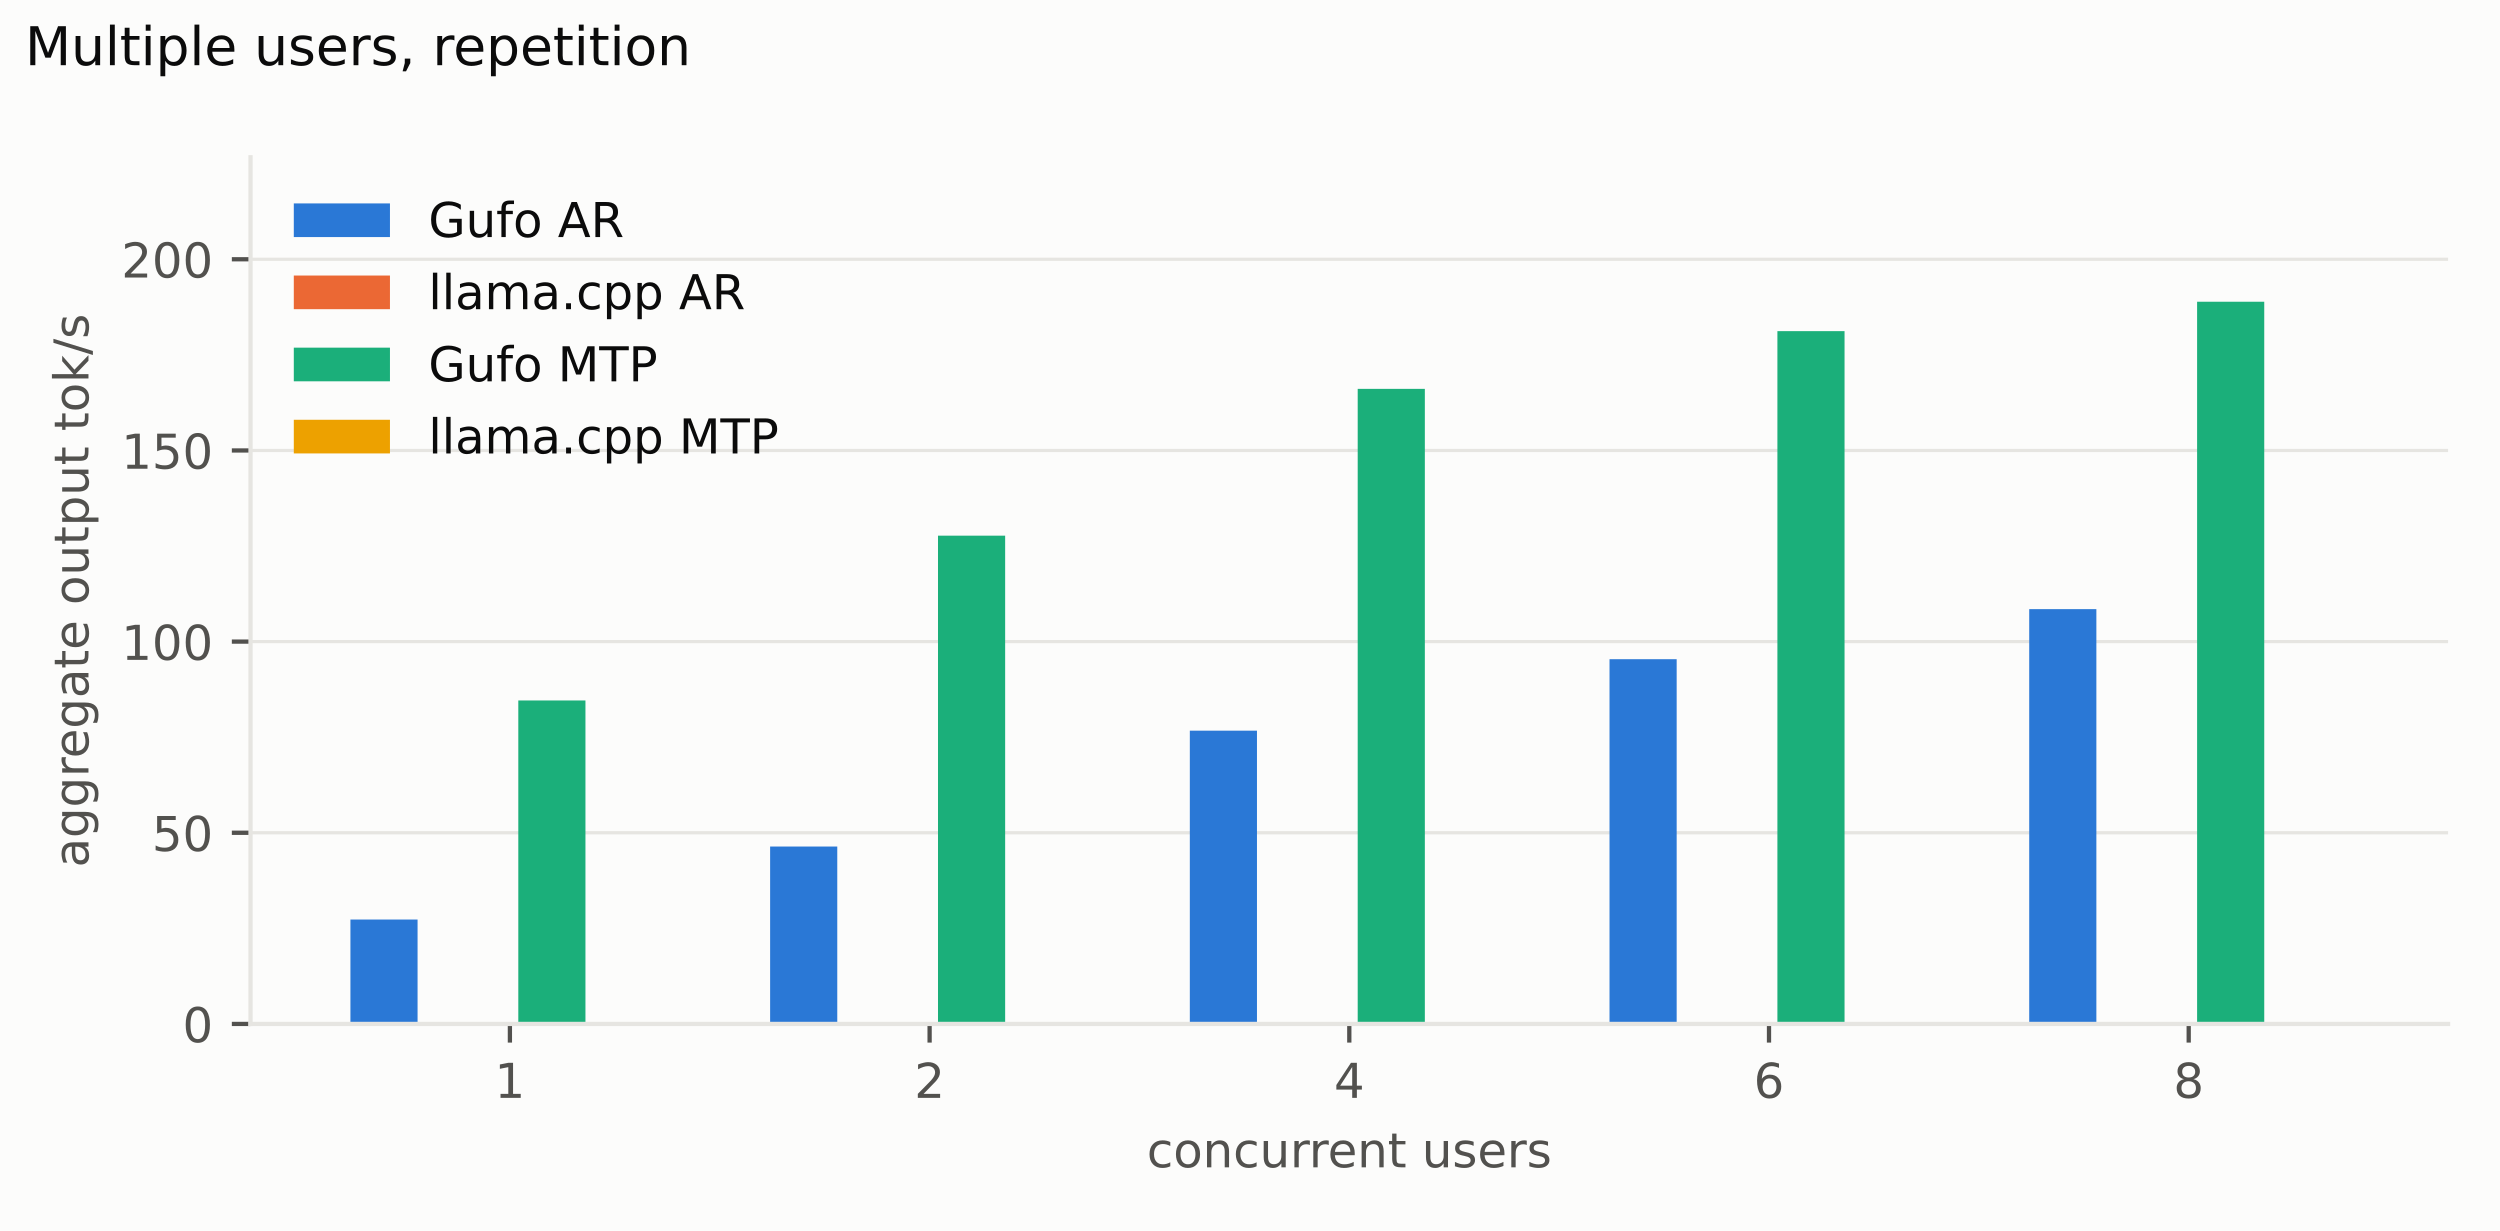
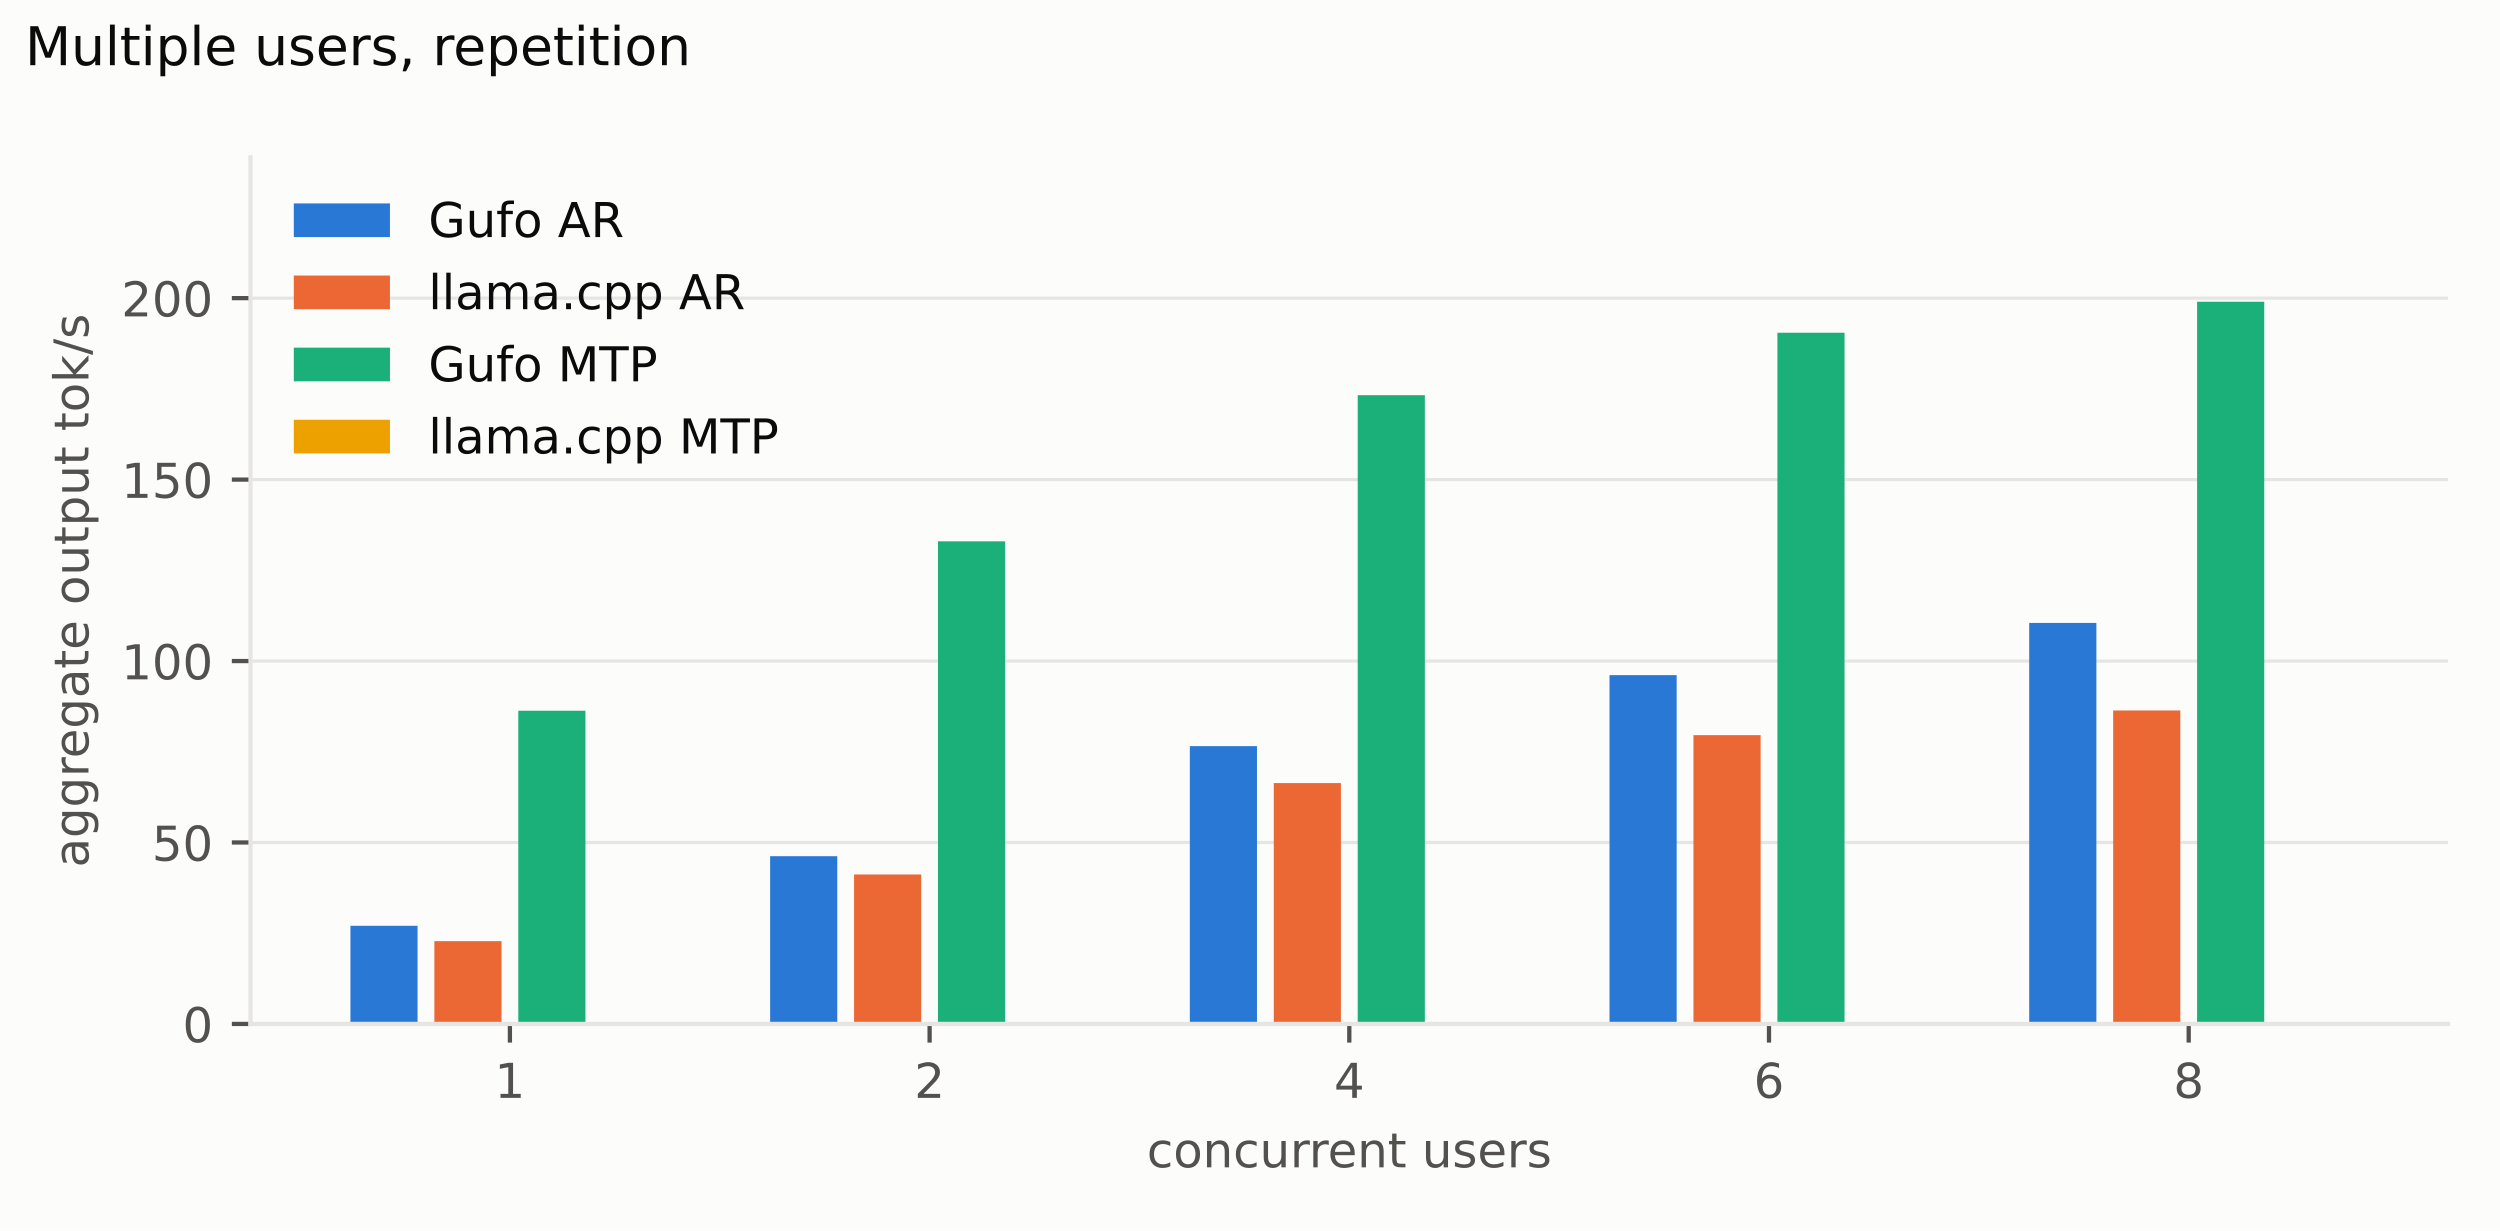
<svg xmlns="http://www.w3.org/2000/svg" xmlns:xlink="http://www.w3.org/1999/xlink" width="468pt" height="230.4pt" viewBox="0 0 468 230.4" version="1.1">
  <defs>
    <style type="text/css">*{stroke-linejoin: round; stroke-linecap: butt}</style>
  </defs>
  <g id="figure_1">
    <g id="patch_1">
      <path d="M 0 230.4  L 468 230.4  L 468 0  L 0 0  z " style="fill: #fcfcfb" />
    </g>
    <g id="axes_1">
      <g id="patch_2">
        <path d="M 46.899 191.68  L 458.28 191.68  L 458.28 29.441  L 46.899 29.441  z " style="fill: #fcfcfb" />
      </g>
      <g id="matplotlib.axis_1">
        <g id="xtick_1">
          <g id="line2d_1">
            <defs>
              <path id="m1ebf051f68" d="M 0 0  L 0 3.5  " style="stroke: #52514e; stroke-width: 0.8" />
            </defs>
            <g>
              <use xlink:href="#m1ebf051f68" x="95.454" y="191.68" style="fill: #52514e; stroke: #52514e; stroke-width: 0.8" />
            </g>
          </g>
          <g id="text_1">
            <text style="font-size: 9px; font-family: 'DejaVu Sans', 'Bitstream Vera Sans', 'Computer Modern Sans Serif', 'Lucida Grande', 'Verdana', 'Geneva', 'Lucid', 'Arial', 'Helvetica', 'Avant Garde', sans-serif; text-anchor: middle; fill: #52514e" x="95.454" y="205.518" transform="rotate(-0 95.4543 205.5179)">1</text>
          </g>
        </g>
        <g id="xtick_2">
          <g id="line2d_2">
            <g>
              <use xlink:href="#m1ebf051f68" x="174.022" y="191.68" style="fill: #52514e; stroke: #52514e; stroke-width: 0.8" />
            </g>
          </g>
          <g id="text_2">
            <text style="font-size: 9px; font-family: 'DejaVu Sans', 'Bitstream Vera Sans', 'Computer Modern Sans Serif', 'Lucida Grande', 'Verdana', 'Geneva', 'Lucid', 'Arial', 'Helvetica', 'Avant Garde', sans-serif; text-anchor: middle; fill: #52514e" x="174.022" y="205.518" transform="rotate(-0 174.022 205.5179)">2</text>
          </g>
        </g>
        <g id="xtick_3">
          <g id="line2d_3">
            <g>
              <use xlink:href="#m1ebf051f68" x="252.59" y="191.68" style="fill: #52514e; stroke: #52514e; stroke-width: 0.8" />
            </g>
          </g>
          <g id="text_3">
            <text style="font-size: 9px; font-family: 'DejaVu Sans', 'Bitstream Vera Sans', 'Computer Modern Sans Serif', 'Lucida Grande', 'Verdana', 'Geneva', 'Lucid', 'Arial', 'Helvetica', 'Avant Garde', sans-serif; text-anchor: middle; fill: #52514e" x="252.59" y="205.518" transform="rotate(-0 252.5897 205.5179)">4</text>
          </g>
        </g>
        <g id="xtick_4">
          <g id="line2d_4">
            <g>
              <use xlink:href="#m1ebf051f68" x="331.157" y="191.68" style="fill: #52514e; stroke: #52514e; stroke-width: 0.8" />
            </g>
          </g>
          <g id="text_4">
            <text style="font-size: 9px; font-family: 'DejaVu Sans', 'Bitstream Vera Sans', 'Computer Modern Sans Serif', 'Lucida Grande', 'Verdana', 'Geneva', 'Lucid', 'Arial', 'Helvetica', 'Avant Garde', sans-serif; text-anchor: middle; fill: #52514e" x="331.157" y="205.518" transform="rotate(-0 331.1574 205.5179)">6</text>
          </g>
        </g>
        <g id="xtick_5">
          <g id="line2d_5">
            <g>
              <use xlink:href="#m1ebf051f68" x="409.725" y="191.68" style="fill: #52514e; stroke: #52514e; stroke-width: 0.8" />
            </g>
          </g>
          <g id="text_5">
            <text style="font-size: 9px; font-family: 'DejaVu Sans', 'Bitstream Vera Sans', 'Computer Modern Sans Serif', 'Lucida Grande', 'Verdana', 'Geneva', 'Lucid', 'Arial', 'Helvetica', 'Avant Garde', sans-serif; text-anchor: middle; fill: #52514e" x="409.725" y="205.518" transform="rotate(-0 409.7252 205.5179)">8</text>
          </g>
        </g>
        <g id="text_6">
          <text style="font-size: 9px; font-family: 'DejaVu Sans', 'Bitstream Vera Sans', 'Computer Modern Sans Serif', 'Lucida Grande', 'Verdana', 'Geneva', 'Lucid', 'Arial', 'Helvetica', 'Avant Garde', sans-serif; text-anchor: middle; fill: #52514e" x="252.59" y="218.518" transform="rotate(-0 252.5897 218.5179)">concurrent users</text>
        </g>
      </g>
      <g id="matplotlib.axis_2">
        <g id="ytick_1">
          <g id="line2d_6">
            <path d="M 46.899 191.68  L 458.28 191.68  " clip-path="url(#pb5c279a9e9)" style="fill: none; stroke: #e6e5e1; stroke-width: 0.6; stroke-linecap: square" />
          </g>
          <g id="line2d_7">
            <defs>
              <path id="m680e5b1e24" d="M 0 0  L -3.5 0  " style="stroke: #52514e; stroke-width: 0.8" />
            </defs>
            <g>
              <use xlink:href="#m680e5b1e24" x="46.899" y="191.68" style="fill: #52514e; stroke: #52514e; stroke-width: 0.8" />
            </g>
          </g>
          <g id="text_7">
            <text style="font-size: 9px; font-family: 'DejaVu Sans', 'Bitstream Vera Sans', 'Computer Modern Sans Serif', 'Lucida Grande', 'Verdana', 'Geneva', 'Lucid', 'Arial', 'Helvetica', 'Avant Garde', sans-serif; text-anchor: end; fill: #52514e" x="39.899" y="195.099" transform="rotate(-0 39.89945 195.0989)">0</text>
          </g>
        </g>
        <g id="ytick_2">
          <g id="line2d_8">
-             <path d="M 46.899 155.894  L 458.28 155.894  " clip-path="url(#pb5c279a9e9)" style="fill: none; stroke: #e6e5e1; stroke-width: 0.6; stroke-linecap: square" />
+             <path d="M 46.899 157.714  L 458.28 157.714  " clip-path="url(#pb5c279a9e9)" style="fill: none; stroke: #e6e5e1; stroke-width: 0.6; stroke-linecap: square" />
          </g>
          <g id="line2d_9">
            <g>
-               <use xlink:href="#m680e5b1e24" x="46.899" y="155.894" style="fill: #52514e; stroke: #52514e; stroke-width: 0.8" />
+               <use xlink:href="#m680e5b1e24" x="46.899" y="157.714" style="fill: #52514e; stroke: #52514e; stroke-width: 0.8" />
            </g>
          </g>
          <g id="text_8">
-             <text style="font-size: 9px; font-family: 'DejaVu Sans', 'Bitstream Vera Sans', 'Computer Modern Sans Serif', 'Lucida Grande', 'Verdana', 'Geneva', 'Lucid', 'Arial', 'Helvetica', 'Avant Garde', sans-serif; text-anchor: end; fill: #52514e" x="39.899" y="159.313" transform="rotate(-0 39.89945 159.313)">50</text>
+             <text style="font-size: 9px; font-family: 'DejaVu Sans', 'Bitstream Vera Sans', 'Computer Modern Sans Serif', 'Lucida Grande', 'Verdana', 'Geneva', 'Lucid', 'Arial', 'Helvetica', 'Avant Garde', sans-serif; text-anchor: end; fill: #52514e" x="39.899" y="161.133" transform="rotate(-0 39.89945 161.1327)">50</text>
          </g>
        </g>
        <g id="ytick_3">
          <g id="line2d_10">
-             <path d="M 46.899 120.108  L 458.28 120.108  " clip-path="url(#pb5c279a9e9)" style="fill: none; stroke: #e6e5e1; stroke-width: 0.6; stroke-linecap: square" />
+             <path d="M 46.899 123.747  L 458.28 123.747  " clip-path="url(#pb5c279a9e9)" style="fill: none; stroke: #e6e5e1; stroke-width: 0.6; stroke-linecap: square" />
          </g>
          <g id="line2d_11">
            <g>
-               <use xlink:href="#m680e5b1e24" x="46.899" y="120.108" style="fill: #52514e; stroke: #52514e; stroke-width: 0.8" />
+               <use xlink:href="#m680e5b1e24" x="46.899" y="123.747" style="fill: #52514e; stroke: #52514e; stroke-width: 0.8" />
            </g>
          </g>
          <g id="text_9">
-             <text style="font-size: 9px; font-family: 'DejaVu Sans', 'Bitstream Vera Sans', 'Computer Modern Sans Serif', 'Lucida Grande', 'Verdana', 'Geneva', 'Lucid', 'Arial', 'Helvetica', 'Avant Garde', sans-serif; text-anchor: end; fill: #52514e" x="39.899" y="123.527" transform="rotate(-0 39.89945 123.527)">100</text>
+             <text style="font-size: 9px; font-family: 'DejaVu Sans', 'Bitstream Vera Sans', 'Computer Modern Sans Serif', 'Lucida Grande', 'Verdana', 'Geneva', 'Lucid', 'Arial', 'Helvetica', 'Avant Garde', sans-serif; text-anchor: end; fill: #52514e" x="39.899" y="127.166" transform="rotate(-0 39.89945 127.1664)">100</text>
          </g>
        </g>
        <g id="ytick_4">
          <g id="line2d_12">
-             <path d="M 46.899 84.322  L 458.28 84.322  " clip-path="url(#pb5c279a9e9)" style="fill: none; stroke: #e6e5e1; stroke-width: 0.6; stroke-linecap: square" />
+             <path d="M 46.899 89.781  L 458.28 89.781  " clip-path="url(#pb5c279a9e9)" style="fill: none; stroke: #e6e5e1; stroke-width: 0.6; stroke-linecap: square" />
          </g>
          <g id="line2d_13">
            <g>
-               <use xlink:href="#m680e5b1e24" x="46.899" y="84.322" style="fill: #52514e; stroke: #52514e; stroke-width: 0.8" />
+               <use xlink:href="#m680e5b1e24" x="46.899" y="89.781" style="fill: #52514e; stroke: #52514e; stroke-width: 0.8" />
            </g>
          </g>
          <g id="text_10">
-             <text style="font-size: 9px; font-family: 'DejaVu Sans', 'Bitstream Vera Sans', 'Computer Modern Sans Serif', 'Lucida Grande', 'Verdana', 'Geneva', 'Lucid', 'Arial', 'Helvetica', 'Avant Garde', sans-serif; text-anchor: end; fill: #52514e" x="39.899" y="87.741" transform="rotate(-0 39.89945 87.74107)">150</text>
+             <text style="font-size: 9px; font-family: 'DejaVu Sans', 'Bitstream Vera Sans', 'Computer Modern Sans Serif', 'Lucida Grande', 'Verdana', 'Geneva', 'Lucid', 'Arial', 'Helvetica', 'Avant Garde', sans-serif; text-anchor: end; fill: #52514e" x="39.899" y="93.2" transform="rotate(-0 39.89945 93.20013)">150</text>
          </g>
        </g>
        <g id="ytick_5">
          <g id="line2d_14">
-             <path d="M 46.899 48.536  L 458.28 48.536  " clip-path="url(#pb5c279a9e9)" style="fill: none; stroke: #e6e5e1; stroke-width: 0.6; stroke-linecap: square" />
+             <path d="M 46.899 55.815  L 458.28 55.815  " clip-path="url(#pb5c279a9e9)" style="fill: none; stroke: #e6e5e1; stroke-width: 0.6; stroke-linecap: square" />
          </g>
          <g id="line2d_15">
            <g>
-               <use xlink:href="#m680e5b1e24" x="46.899" y="48.536" style="fill: #52514e; stroke: #52514e; stroke-width: 0.8" />
+               <use xlink:href="#m680e5b1e24" x="46.899" y="55.815" style="fill: #52514e; stroke: #52514e; stroke-width: 0.8" />
            </g>
          </g>
          <g id="text_11">
-             <text style="font-size: 9px; font-family: 'DejaVu Sans', 'Bitstream Vera Sans', 'Computer Modern Sans Serif', 'Lucida Grande', 'Verdana', 'Geneva', 'Lucid', 'Arial', 'Helvetica', 'Avant Garde', sans-serif; text-anchor: end; fill: #52514e" x="39.899" y="51.955" transform="rotate(-0 39.89945 51.95511)">200</text>
+             <text style="font-size: 9px; font-family: 'DejaVu Sans', 'Bitstream Vera Sans', 'Computer Modern Sans Serif', 'Lucida Grande', 'Verdana', 'Geneva', 'Lucid', 'Arial', 'Helvetica', 'Avant Garde', sans-serif; text-anchor: end; fill: #52514e" x="39.899" y="59.234" transform="rotate(-0 39.89945 59.23386)">200</text>
          </g>
        </g>
        <g id="text_12">
          <text style="font-size: 9px; font-family: 'DejaVu Sans', 'Bitstream Vera Sans', 'Computer Modern Sans Serif', 'Lucida Grande', 'Verdana', 'Geneva', 'Lucid', 'Arial', 'Helvetica', 'Avant Garde', sans-serif; text-anchor: middle; fill: #52514e" x="16.559" y="110.56" transform="rotate(-90 16.55859 110.5604)">aggregate output tok/s</text>
        </g>
      </g>
      <g id="patch_3">
-         <path d="M 65.599 191.68  L 78.169 191.68  L 78.169 172.141  L 65.599 172.141  z " clip-path="url(#pb5c279a9e9)" style="fill: #2a78d6" />
+         <path d="M 65.599 191.68  L 78.169 191.68  L 78.169 173.304  L 65.599 173.304  z " clip-path="url(#pb5c279a9e9)" style="fill: #2a78d6" />
      </g>
      <g id="patch_4">
-         <path d="M 144.166 191.68  L 156.737 191.68  L 156.737 158.471  L 144.166 158.471  z " clip-path="url(#pb5c279a9e9)" style="fill: #2a78d6" />
+         <path d="M 144.166 191.68  L 156.737 191.68  L 156.737 160.275  L 144.166 160.275  z " clip-path="url(#pb5c279a9e9)" style="fill: #2a78d6" />
      </g>
      <g id="patch_5">
-         <path d="M 222.734 191.68  L 235.305 191.68  L 235.305 136.784  L 222.734 136.784  z " clip-path="url(#pb5c279a9e9)" style="fill: #2a78d6" />
+         <path d="M 222.734 191.68  L 235.305 191.68  L 235.305 139.678  L 222.734 139.678  z " clip-path="url(#pb5c279a9e9)" style="fill: #2a78d6" />
      </g>
      <g id="patch_6">
-         <path d="M 301.302 191.68  L 313.873 191.68  L 313.873 123.4  L 301.302 123.4  z " clip-path="url(#pb5c279a9e9)" style="fill: #2a78d6" />
+         <path d="M 301.302 191.68  L 313.873 191.68  L 313.873 126.383  L 301.302 126.383  z " clip-path="url(#pb5c279a9e9)" style="fill: #2a78d6" />
      </g>
      <g id="patch_7">
-         <path d="M 379.869 191.68  L 392.44 191.68  L 392.44 114.024  L 379.869 114.024  z " clip-path="url(#pb5c279a9e9)" style="fill: #2a78d6" />
+         <path d="M 379.869 191.68  L 392.44 191.68  L 392.44 116.608  L 379.869 116.608  z " clip-path="url(#pb5c279a9e9)" style="fill: #2a78d6" />
      </g>
      <g id="patch_8">
-         <path d="M 81.312 191.68  L 93.883 191.68  L 93.883 191.68  L 81.312 191.68  z " clip-path="url(#pb5c279a9e9)" style="fill: #eb6834" />
+         <path d="M 81.312 191.68  L 93.883 191.68  L 93.883 176.178  L 81.312 176.178  z " clip-path="url(#pb5c279a9e9)" style="fill: #eb6834" />
      </g>
      <g id="patch_9">
-         <path d="M 159.88 191.68  L 172.451 191.68  L 172.451 191.68  L 159.88 191.68  z " clip-path="url(#pb5c279a9e9)" style="fill: #eb6834" />
+         <path d="M 159.88 191.68  L 172.451 191.68  L 172.451 163.699  L 159.88 163.699  z " clip-path="url(#pb5c279a9e9)" style="fill: #eb6834" />
      </g>
      <g id="patch_10">
-         <path d="M 238.448 191.68  L 251.018 191.68  L 251.018 191.68  L 238.448 191.68  z " clip-path="url(#pb5c279a9e9)" style="fill: #eb6834" />
+         <path d="M 238.448 191.68  L 251.018 191.68  L 251.018 146.593  L 238.448 146.593  z " clip-path="url(#pb5c279a9e9)" style="fill: #eb6834" />
      </g>
      <g id="patch_11">
-         <path d="M 317.015 191.68  L 329.586 191.68  L 329.586 191.68  L 317.015 191.68  z " clip-path="url(#pb5c279a9e9)" style="fill: #eb6834" />
+         <path d="M 317.015 191.68  L 329.586 191.68  L 329.586 137.619  L 317.015 137.619  z " clip-path="url(#pb5c279a9e9)" style="fill: #eb6834" />
      </g>
      <g id="patch_12">
-         <path d="M 395.583 191.68  L 408.154 191.68  L 408.154 191.68  L 395.583 191.68  z " clip-path="url(#pb5c279a9e9)" style="fill: #eb6834" />
+         <path d="M 395.583 191.68  L 408.154 191.68  L 408.154 133  L 395.583 133  z " clip-path="url(#pb5c279a9e9)" style="fill: #eb6834" />
      </g>
      <g id="patch_13">
-         <path d="M 97.026 191.68  L 109.596 191.68  L 109.596 131.13  L 97.026 131.13  z " clip-path="url(#pb5c279a9e9)" style="fill: #1baf7a" />
+         <path d="M 97.026 191.68  L 109.596 191.68  L 109.596 133.054  L 97.026 133.054  z " clip-path="url(#pb5c279a9e9)" style="fill: #1baf7a" />
      </g>
      <g id="patch_14">
-         <path d="M 175.593 191.68  L 188.164 191.68  L 188.164 100.283  L 175.593 100.283  z " clip-path="url(#pb5c279a9e9)" style="fill: #1baf7a" />
+         <path d="M 175.593 191.68  L 188.164 191.68  L 188.164 101.337  L 175.593 101.337  z " clip-path="url(#pb5c279a9e9)" style="fill: #1baf7a" />
      </g>
      <g id="patch_15">
-         <path d="M 254.161 191.68  L 266.732 191.68  L 266.732 72.799  L 254.161 72.799  z " clip-path="url(#pb5c279a9e9)" style="fill: #1baf7a" />
+         <path d="M 254.161 191.68  L 266.732 191.68  L 266.732 73.987  L 254.161 73.987  z " clip-path="url(#pb5c279a9e9)" style="fill: #1baf7a" />
      </g>
      <g id="patch_16">
-         <path d="M 332.729 191.68  L 345.3 191.68  L 345.3 61.992  L 332.729 61.992  z " clip-path="url(#pb5c279a9e9)" style="fill: #1baf7a" />
+         <path d="M 332.729 191.68  L 345.3 191.68  L 345.3 62.282  L 332.729 62.282  z " clip-path="url(#pb5c279a9e9)" style="fill: #1baf7a" />
      </g>
      <g id="patch_17">
        <path d="M 411.297 191.68  L 423.867 191.68  L 423.867 56.481  L 411.297 56.481  z " clip-path="url(#pb5c279a9e9)" style="fill: #1baf7a" />
      </g>
      <g id="patch_18">
        <path d="M 112.739 191.68  L 125.31 191.68  L 125.31 191.68  L 112.739 191.68  z " clip-path="url(#pb5c279a9e9)" style="fill: #eda100" />
      </g>
      <g id="patch_19">
        <path d="M 191.307 191.68  L 203.878 191.68  L 203.878 191.68  L 191.307 191.68  z " clip-path="url(#pb5c279a9e9)" style="fill: #eda100" />
      </g>
      <g id="patch_20">
        <path d="M 269.875 191.68  L 282.445 191.68  L 282.445 191.68  L 269.875 191.68  z " clip-path="url(#pb5c279a9e9)" style="fill: #eda100" />
      </g>
      <g id="patch_21">
        <path d="M 348.442 191.68  L 361.013 191.68  L 361.013 191.68  L 348.442 191.68  z " clip-path="url(#pb5c279a9e9)" style="fill: #eda100" />
      </g>
      <g id="patch_22">
        <path d="M 427.01 191.68  L 439.581 191.68  L 439.581 191.68  L 427.01 191.68  z " clip-path="url(#pb5c279a9e9)" style="fill: #eda100" />
      </g>
      <g id="patch_23">
        <path d="M 46.899 191.68  L 46.899 29.441  " style="fill: none; stroke: #e6e5e1; stroke-width: 0.8; stroke-linejoin: miter; stroke-linecap: square" />
      </g>
      <g id="patch_24">
        <path d="M 46.899 191.68  L 458.28 191.68  " style="fill: none; stroke: #e6e5e1; stroke-width: 0.8; stroke-linejoin: miter; stroke-linecap: square" />
      </g>
      <g id="legend_1">
        <g id="patch_25">
          <path d="M 54.999 44.379  L 72.999 44.379  L 72.999 38.079  L 54.999 38.079  z " style="fill: #2a78d6" />
        </g>
        <g id="text_13">
          <text style="font-size: 9px; font-family: 'DejaVu Sans', 'Bitstream Vera Sans', 'Computer Modern Sans Serif', 'Lucida Grande', 'Verdana', 'Geneva', 'Lucid', 'Arial', 'Helvetica', 'Avant Garde', sans-serif; text-anchor: start; fill: #0b0b0b" x="80.199" y="44.379" transform="rotate(-0 80.19945 44.37938)">Gufo AR</text>
        </g>
        <g id="patch_26">
          <path d="M 54.999 57.88  L 72.999 57.88  L 72.999 51.58  L 54.999 51.58  z " style="fill: #eb6834" />
        </g>
        <g id="text_14">
          <text style="font-size: 9px; font-family: 'DejaVu Sans', 'Bitstream Vera Sans', 'Computer Modern Sans Serif', 'Lucida Grande', 'Verdana', 'Geneva', 'Lucid', 'Arial', 'Helvetica', 'Avant Garde', sans-serif; text-anchor: start; fill: #0b0b0b" x="80.199" y="57.88" transform="rotate(-0 80.19945 57.88008)">llama.cpp AR</text>
        </g>
        <g id="patch_27">
          <path d="M 54.999 71.381  L 72.999 71.381  L 72.999 65.081  L 54.999 65.081  z " style="fill: #1baf7a" />
        </g>
        <g id="text_15">
          <text style="font-size: 9px; font-family: 'DejaVu Sans', 'Bitstream Vera Sans', 'Computer Modern Sans Serif', 'Lucida Grande', 'Verdana', 'Geneva', 'Lucid', 'Arial', 'Helvetica', 'Avant Garde', sans-serif; text-anchor: start; fill: #0b0b0b" x="80.199" y="71.381" transform="rotate(-0 80.19945 71.38078)">Gufo MTP</text>
        </g>
        <g id="patch_28">
          <path d="M 54.999 84.881  L 72.999 84.881  L 72.999 78.581  L 54.999 78.581  z " style="fill: #eda100" />
        </g>
        <g id="text_16">
          <text style="font-size: 9px; font-family: 'DejaVu Sans', 'Bitstream Vera Sans', 'Computer Modern Sans Serif', 'Lucida Grande', 'Verdana', 'Geneva', 'Lucid', 'Arial', 'Helvetica', 'Avant Garde', sans-serif; text-anchor: start; fill: #0b0b0b" x="80.199" y="84.881" transform="rotate(-0 80.19945 84.88148)">llama.cpp MTP</text>
        </g>
      </g>
    </g>
    <g id="text_17">
      <text style="font-size: 10px; font-family: 'DejaVu Sans', 'Bitstream Vera Sans', 'Computer Modern Sans Serif', 'Lucida Grande', 'Verdana', 'Geneva', 'Lucid', 'Arial', 'Helvetica', 'Avant Garde', sans-serif; text-anchor: start; fill: #0b0b0b" x="4.68" y="12.206" transform="rotate(-0 4.68 12.20644)">Multiple users, repetition</text>
    </g>
  </g>
  <defs>
    <clipPath id="pb5c279a9e9">
      <rect x="46.899" y="29.441" width="411.381" height="162.239" />
    </clipPath>
  </defs>
</svg>
